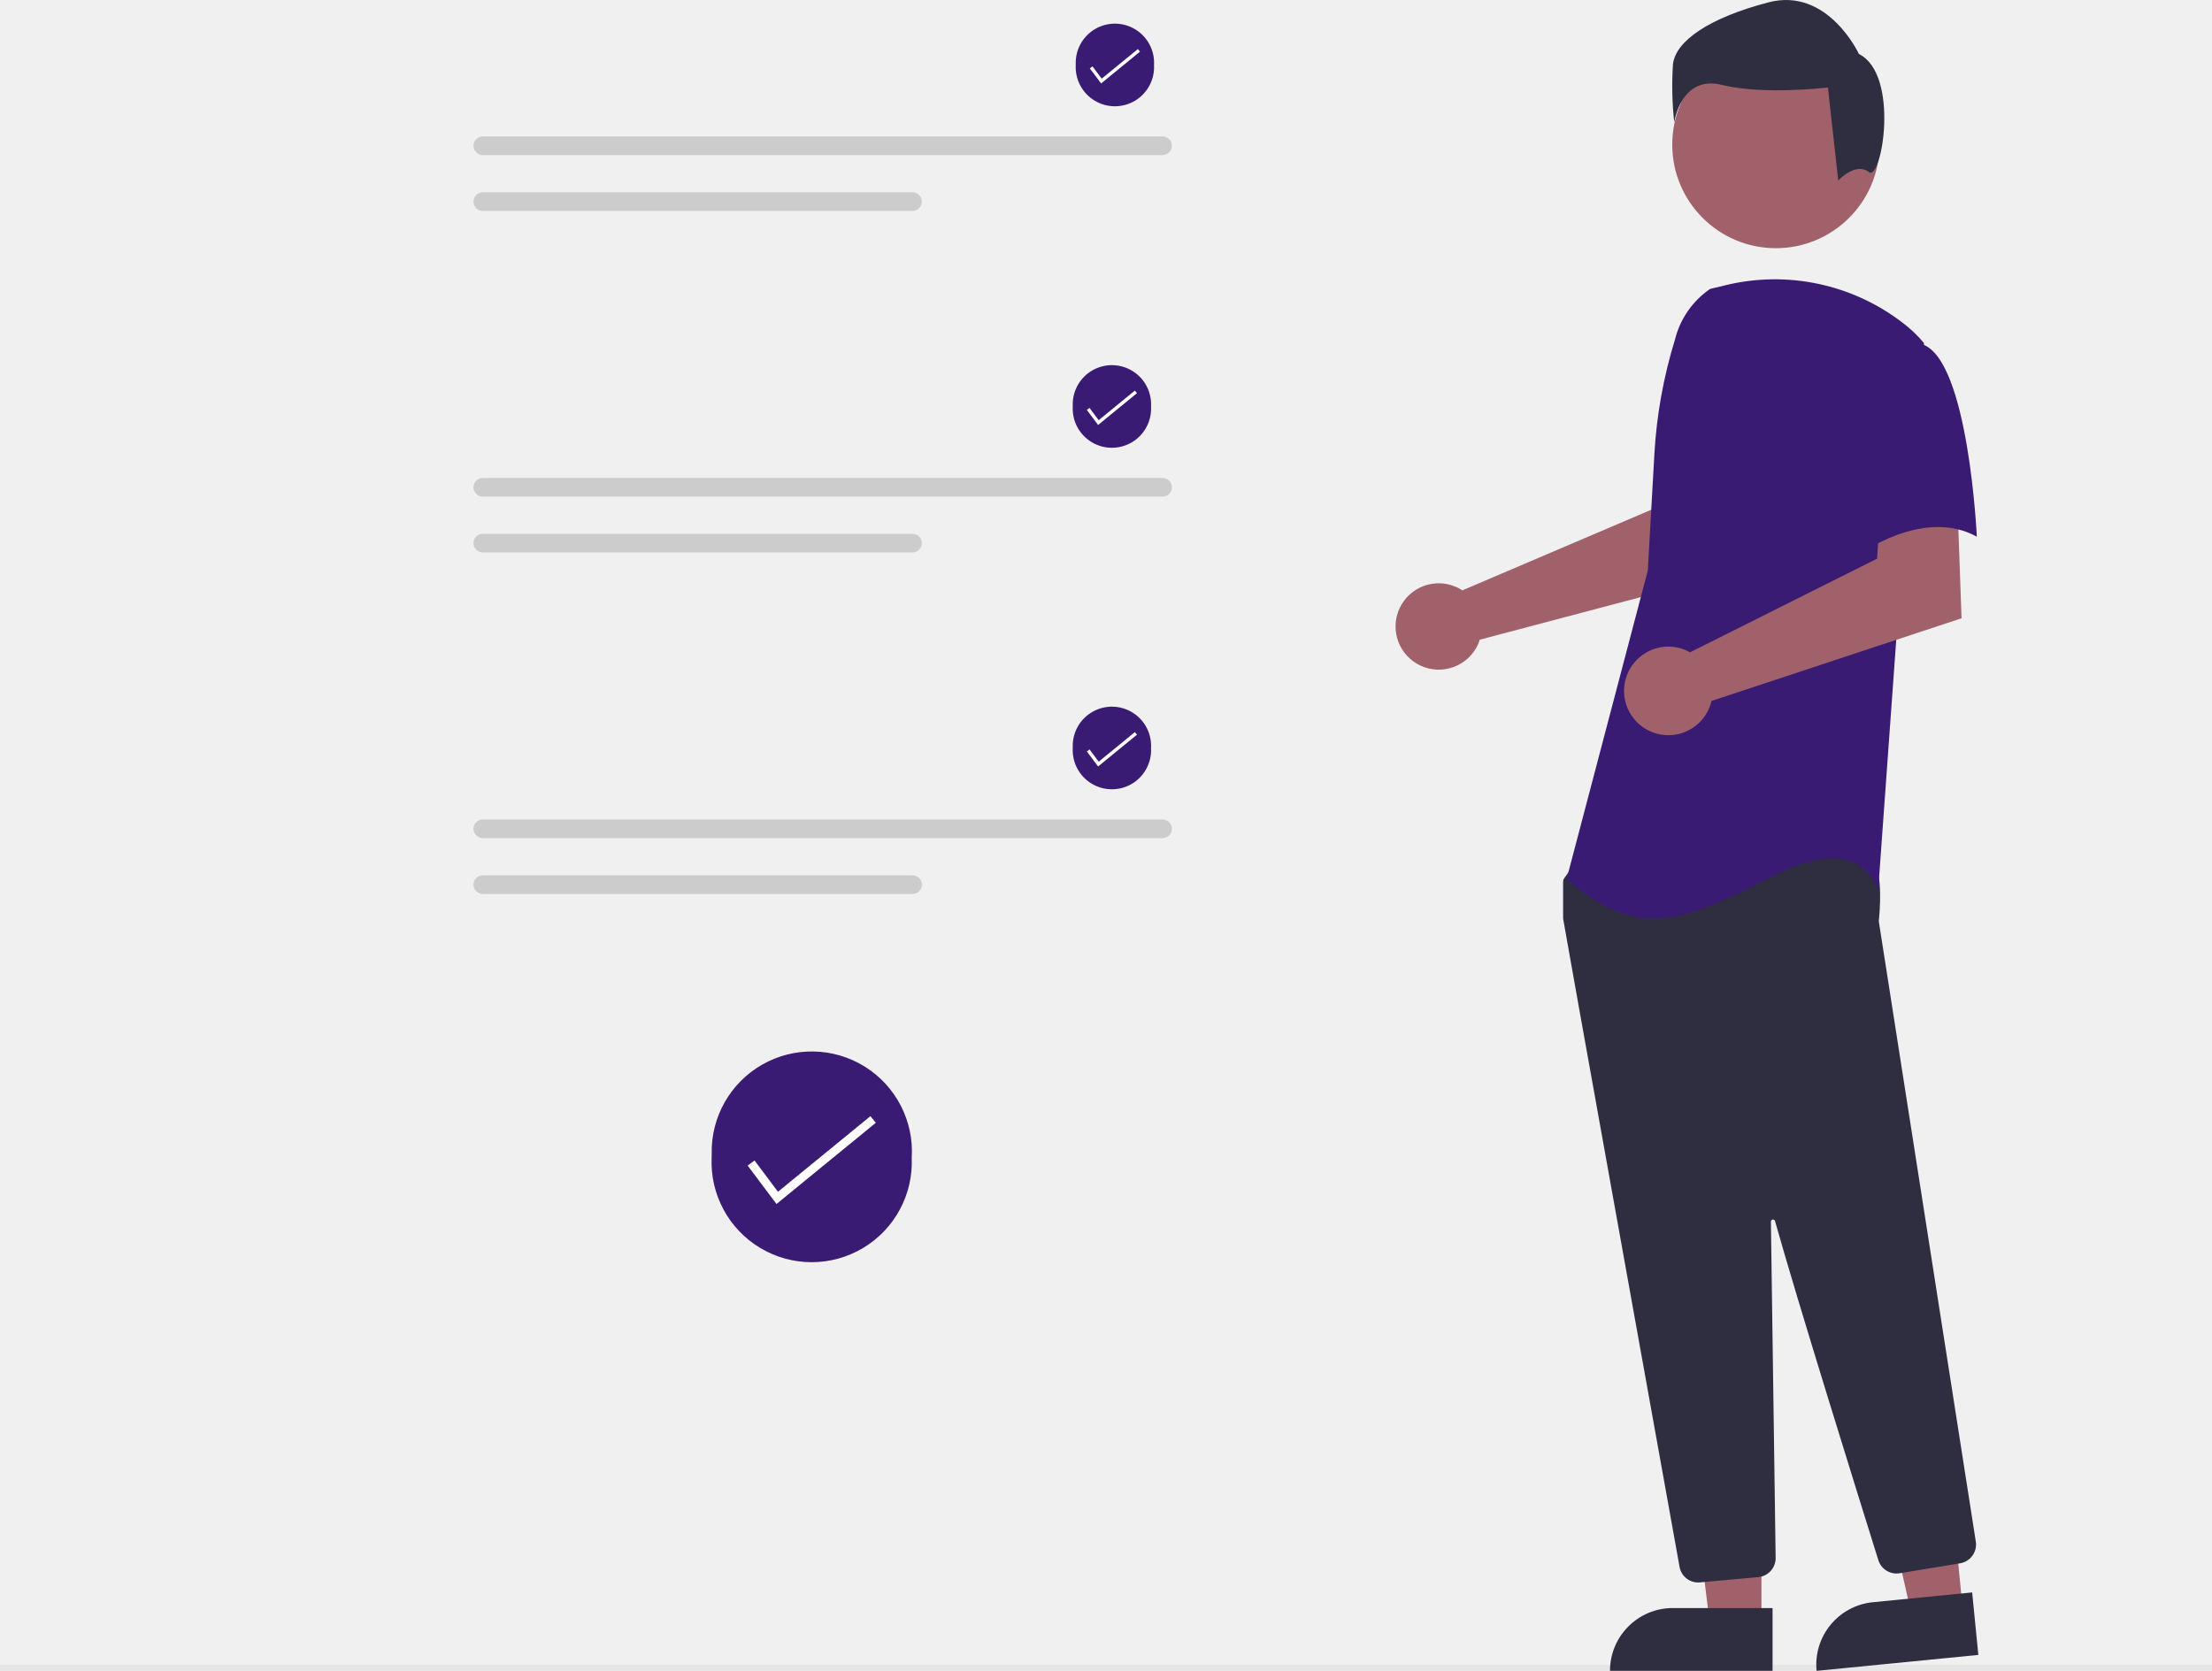
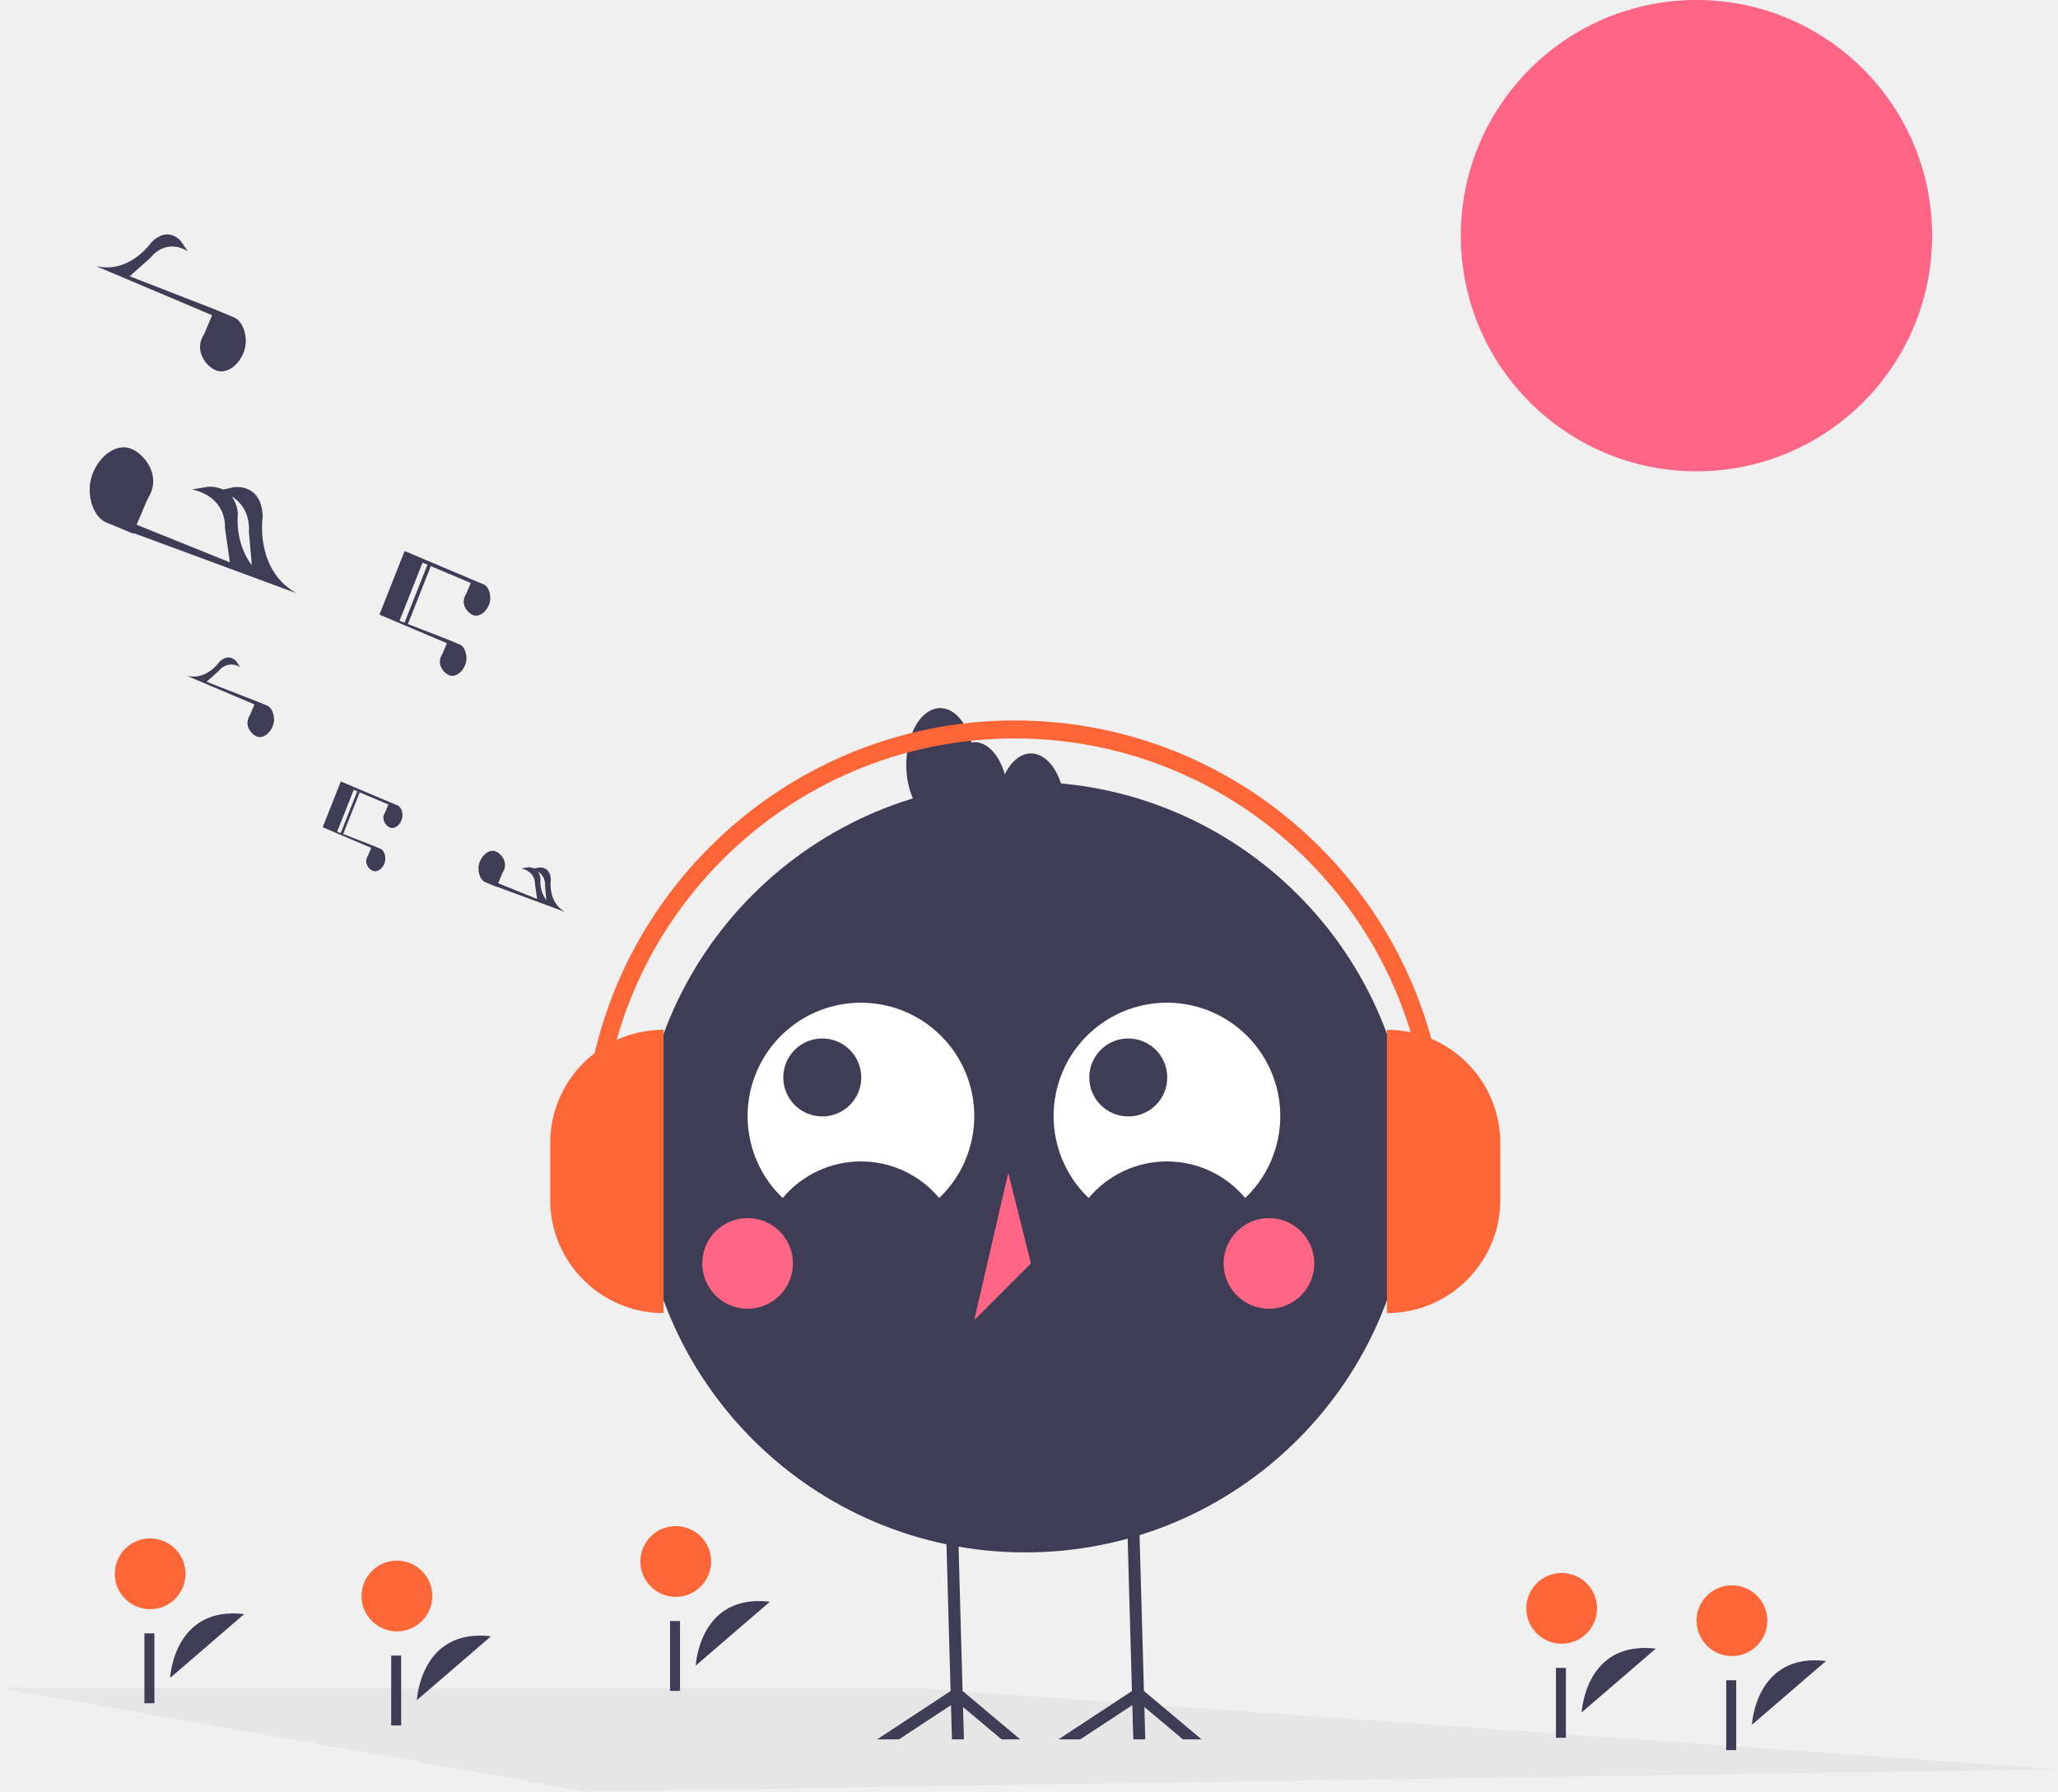
- <svg xmlns="http://www.w3.org/2000/svg" width="273.133" height="206.36" viewBox="0 0 273.133 206.36">
-   <g id="undraw_chore_list_re_2lq8" transform="translate(0 0)">
-     <path id="Path_2429" data-name="Path 2429" d="M493.1,577.229a12.365,12.365,0,1,1-24.706,0c0-.161,0-.322.009-.482a12.363,12.363,0,1,1,24.7.482Z" transform="translate(-380.523 -434.25)" fill="#3a1b74" />
-     <path id="Path_2431" data-name="Path 2431" d="M483.971,596.6l-3.558-4.744.843-.632,2.9,3.865,11.412-9.336.667.815Z" transform="translate(-388.092 -447.899)" fill="#fff" />
-     <rect id="Rectangle_256" data-name="Rectangle 256" width="273.133" height="0.74" transform="translate(0 205.62)" fill="#e6e6e6" />
-     <g id="Group_24" data-name="Group 24" transform="translate(172.32 0)">
-       <path id="Path_552" data-name="Path 552" d="M704.151,382.252a5.263,5.263,0,0,1,.735.41l23.366-9.973.834-6.155,9.337-.057L737.87,380.6l-30.841,8.157a5.529,5.529,0,0,1-.234.629,5.332,5.332,0,1,1-2.646-7.128Z" transform="translate(-696.635 -309.75)" fill="#a0616a" />
-       <path id="Path_553" data-name="Path 553" d="M802.7,712.926h-6.387l-3.038-24.635h9.426Z" transform="translate(-757.522 -512.497)" fill="#a0616a" />
-       <path id="Path_554" data-name="Path 554" d="M775.955,749.939h12.318v7.753H768.2a7.756,7.756,0,0,1,7.756-7.756h0Z" transform="translate(-741.721 -551.334)" fill="#2f2e41" />
-       <path id="Path_555" data-name="Path 555" d="M865.807,708.253l-6.356.625-5.439-24.219,9.381-.922Z" transform="translate(-795.784 -509.629)" fill="#a0616a" />
-       <path id="Path_556" data-name="Path 556" d="M844.037,745.937l12.256-1.207.76,7.717-19.972,1.967a7.754,7.754,0,0,1,6.956-8.477Z" transform="translate(-785.093 -548.054)" fill="#2f2e41" />
-       <circle id="Ellipse_84" data-name="Ellipse 84" cx="12.795" cy="12.795" r="12.795" transform="translate(34.165 5.063)" fill="#a0616a" />
-       <path id="Path_557" data-name="Path 557" d="M769.232,588.078a2.331,2.331,0,0,1-2.3-1.928c-3.3-18.348-14.112-78.353-14.37-80.017a.739.739,0,0,1-.009-.115v-4.475a.777.777,0,0,1,.145-.454l1.427-2a.77.77,0,0,1,.6-.326c8.14-.381,34.792-1.5,36.08.109h0c1.293,1.615.834,6.516.729,7.481l.005.1,11.975,76.581a2.351,2.351,0,0,1-1.936,2.675l-7.479,1.232a2.355,2.355,0,0,1-2.618-1.611c-2.313-7.392-10.07-32.257-12.758-41.879a.259.259,0,0,0-.511.074c.134,9.172.459,32.572.573,40.655l.012.871a2.354,2.354,0,0,1-2.132,2.363l-7.212.653q-.109.01-.218.008Z" transform="translate(-731.864 -392.632)" fill="#2f2e41" />
-       <path id="Path_99" data-name="Path 99" d="M771.433,307.581a10.7,10.7,0,0,0-4.336,6.253,59.227,59.227,0,0,0-2.544,14.149l-.811,14.378-10.031,38.119c8.695,7.356,13.709,5.684,25.413-.333s13.041,2.006,13.041,2.006l2.34-32.434,3.344-35.442a15.712,15.712,0,0,0-2.533-2.435,25.871,25.871,0,0,0-22.111-4.689Z" transform="translate(-732.594 -271.896)" fill="#3a1b74" />
-       <path id="Path_558" data-name="Path 558" d="M780.268,399.062a5.485,5.485,0,0,1,.781.365l23.1-11.565.383-6.265,9.531-.657.511,14.282L783.7,405.432a5.47,5.47,0,1,1-3.435-6.372Z" transform="translate(-744.686 -318.862)" fill="#a0616a" />
-       <path id="Path_101" data-name="Path 101" d="M851.747,326.958c5.684,2.006,6.686,23.743,6.686,23.743-6.688-3.678-14.713,2.341-14.713,2.341s-1.672-5.685-3.678-13.041a12.779,12.779,0,0,1,2.675-12.038S846.063,324.951,851.747,326.958Z" transform="translate(-786.659 -284.419)" fill="#3a1b74" />
-       <path id="Path_102" data-name="Path 102" d="M813.246,234.4c-1.594-1.275-3.769,1.042-3.769,1.042L808.2,223.965s-7.971.955-13.073-.319-5.9,4.625-5.9,4.625a40.936,40.936,0,0,1-.159-7.174c.319-2.87,4.464-5.739,11.8-7.652s11.16,6.377,11.16,6.377C817.131,222.37,814.842,235.675,813.246,234.4Z" transform="translate(-754.815 -213.157)" fill="#2f2e41" />
-     </g>
-     <path id="Caminho_74" data-name="Caminho 74" d="M390.062,258.709a1.15,1.15,0,1,0,0,2.3H474a1.15,1.15,0,1,0,0-2.3Z" transform="translate(-330.446 -241.855)" fill="#ccc" />
-     <path id="Caminho_75" data-name="Caminho 75" d="M390.058,277.351a1.15,1.15,0,0,0,0,2.3h53.065a1.15,1.15,0,1,0,0-2.3Z" transform="translate(-330.442 -253.6)" fill="#ccc" />
-     <path id="Path_2429-2" data-name="Path 2429" d="M599.569,226.2a4.84,4.84,0,1,1-9.67,0c0-.063,0-.126,0-.189a4.839,4.839,0,1,1,9.667.189Z" transform="translate(-457.07 -218.135)" fill="#3a1b74" />
-     <path id="Path_2431-2" data-name="Path 2431" d="M595.994,233.785l-1.393-1.857.33-.248,1.135,1.513,4.467-3.654.261.319Z" transform="translate(-460.032 -223.478)" fill="#fff" />
-     <path id="Caminho_76" data-name="Caminho 76" d="M390.062,372.709a1.15,1.15,0,1,0,0,2.3H474a1.15,1.15,0,1,0,0-2.3Z" transform="translate(-330.446 -313.676)" fill="#ccc" />
-     <path id="Caminho_77" data-name="Caminho 77" d="M390.058,391.351a1.15,1.15,0,1,0,0,2.3h53.065a1.15,1.15,0,1,0,0-2.3Z" transform="translate(-330.442 -325.421)" fill="#ccc" />
-     <path id="Path_2429-3" data-name="Path 2429" d="M598.569,340.2a4.84,4.84,0,1,1-9.67,0c0-.063,0-.126,0-.189a4.839,4.839,0,1,1,9.667.189Z" transform="translate(-456.44 -289.957)" fill="#3a1b74" />
-     <path id="Path_2431-3" data-name="Path 2431" d="M594.994,347.785l-1.393-1.857.33-.248,1.135,1.513,4.467-3.654.261.319Z" transform="translate(-459.402 -295.299)" fill="#fff" />
-     <path id="Caminho_78" data-name="Caminho 78" d="M390.062,486.709a1.15,1.15,0,1,0,0,2.3H474a1.15,1.15,0,1,0,0-2.3Z" transform="translate(-330.446 -385.498)" fill="#ccc" />
-     <path id="Caminho_79" data-name="Caminho 79" d="M390.058,505.351a1.15,1.15,0,1,0,0,2.3h53.065a1.15,1.15,0,1,0,0-2.3Z" transform="translate(-330.442 -397.242)" fill="#ccc" />
-     <path id="Path_2429-4" data-name="Path 2429" d="M598.569,454.2a4.84,4.84,0,1,1-9.67,0c0-.063,0-.126,0-.189a4.839,4.839,0,1,1,9.667.189Z" transform="translate(-456.44 -361.778)" fill="#3a1b74" />
-     <path id="Path_2431-4" data-name="Path 2431" d="M594.994,461.785l-1.393-1.857.33-.248,1.135,1.513,4.467-3.654.261.319Z" transform="translate(-459.402 -367.121)" fill="#fff" />
-   </g>
+ <svg xmlns="http://www.w3.org/2000/svg" data-name="Layer 1" width="887.772" height="772.831" viewBox="0 0 887.772 772.831">
+   <polygon points="887.772 763.25 252.263 772.831 0 728.121 393.817 728.121 887.772 763.25" fill="#e6e6e6" />
+   <circle cx="731.822" cy="101.66" r="101.66" fill="#ff6584" />
+   <path d="M335.954,797.02s1.487-31.159,31.971-27.537" transform="translate(-156.1139 -63.58465)" fill="#3f3d56" />
+   <circle cx="171.227" cy="688.526" r="15.257" fill="#ff6637" />
+   <rect x="168.744" y="714.218" width="4.307" height="30.147" fill="#3f3d56" />
+   <path d="M838.401,802.342s1.487-31.159,31.971-27.537" transform="translate(-156.1139 -63.58465)" fill="#3f3d56" />
+   <circle cx="673.673" cy="693.849" r="15.257" fill="#ff6637" />
+   <rect x="671.191" y="719.541" width="4.307" height="30.147" fill="#3f3d56" />
+   <path d="M911.851,807.665s1.487-31.159,31.971-27.537" transform="translate(-156.1139 -63.58465)" fill="#3f3d56" />
+   <circle cx="747.124" cy="699.171" r="15.257" fill="#ff6637" />
+   <rect x="744.642" y="724.863" width="4.307" height="30.147" fill="#3f3d56" />
+   <path d="M456.243,782.116s1.487-31.159,31.971-27.537" transform="translate(-156.1139 -63.58465)" fill="#3f3d56" />
+   <circle cx="291.516" cy="673.623" r="15.257" fill="#ff6637" />
+   <rect x="289.033" y="699.315" width="4.307" height="30.147" fill="#3f3d56" />
+   <path d="M229.504,787.439s1.487-31.159,31.971-27.537" transform="translate(-156.1139 -63.58465)" fill="#3f3d56" />
+   <circle cx="64.776" cy="678.946" r="15.257" fill="#ff6637" />
+   <rect x="62.294" y="704.638" width="4.307" height="30.147" fill="#3f3d56" />
+   <circle cx="442.277" cy="503.482" r="166.228" fill="#3f3d56" />
+   <path d="M493.74,580.41a43.988,43.988,0,0,1,67.519,0,48.891,48.891,0,1,0-67.519,0Z" transform="translate(-156.1139 -63.58465)" fill="#fff" />
+   <path d="M625.745,580.41a43.988,43.988,0,0,1,67.519,0,48.891,48.891,0,1,0-67.519,0Z" transform="translate(-156.1139 -63.58465)" fill="#fff" />
+   <circle cx="354.707" cy="464.814" r="16.818" fill="#3f3d56" />
+   <circle cx="486.707" cy="464.814" r="16.818" fill="#3f3d56" />
+   <circle cx="322.495" cy="545.039" r="19.556" fill="#ff6584" />
+   <circle cx="547.392" cy="545.039" r="19.556" fill="#ff6584" />
+   <polygon points="434.943 505.926 420.276 569.484 444.721 545.039 434.943 505.926" fill="#ff6584" />
+   <polygon points="510.307 750.38 493.655 736.404 494.043 750.38 488.871 750.38 488.458 735.602 465.975 750.38 456.563 750.38 488.29 729.526 487.061 685.737 486.143 652.666 491.302 652.524 492.233 685.737 493.461 729.487 518.348 750.38 510.307 750.38" fill="#3f3d56" />
+   <polygon points="432.076 750.38 415.424 736.404 415.812 750.38 410.654 750.38 410.24 735.602 387.757 750.38 378.345 750.38 410.059 729.526 408.831 685.737 407.913 652.666 413.084 652.524 414.015 685.737 415.23 729.487 440.118 750.38 432.076 750.38" fill="#3f3d56" />
+   <path d="M600.835,388.616c-4.561,0-8.585,3.543-11.275,8.985-2.371-8.183-7.353-13.874-13.17-13.874a8.847,8.847,0,0,0-1.174.197c-2.236-8.737-7.434-14.864-13.493-14.864-8.101,0-14.667,10.945-14.667,24.445s6.567,24.445,14.667,24.445a8.847,8.847,0,0,0,1.174-.197c2.236,8.737,7.434,14.864,13.493,14.864,4.561,0,8.585-3.543,11.275-8.985,2.371,8.183,7.353,13.874,13.17,13.874,8.101,0,14.667-10.945,14.667-24.445S608.936,388.616,600.835,388.616Z" transform="translate(-156.1139 -63.58465)" fill="#3f3d56" />
+   <path d="M393.474,507.833h0a48.891,48.891,0,0,1,48.891,48.891v24.445a48.891,48.891,0,0,1-48.891,48.891h0a0,0,0,0,1,0,0V507.833A0,0,0,0,1,393.474,507.833Z" transform="translate(679.7238 1074.308) rotate(180)" fill="#ff6637" />
+   <path d="M598.303,444.248h0A48.891,48.891,0,0,1,647.194,493.139v24.445a48.891,48.891,0,0,1-48.891,48.891h0a0,0,0,0,1,0,0V444.248A0,0,0,0,1,598.303,444.248Z" fill="#ff6637" />
+   <path d="M780.037,560.565H772.279c0-98.377-80.036-178.414-178.414-178.414-98.377,0-178.414,80.036-178.414,178.414H407.695c0-102.655,83.516-186.171,186.171-186.171C696.521,374.394,780.037,457.91,780.037,560.565Z" transform="translate(-156.1139 -63.58465)" fill="#ff6637" />
+   <polygon points="131.69 367.997 131.69 367.997 131.69 367.997 131.69 367.997" fill="#3f3d56" />
+   <path d="M327.661,411.058l.001-.003-3.644-1.518-15.377-6.5-5.512-2.33-.423,1.068h0l-7.404,18.694L316.14,429.288l.109.099-1.404,3.311a5.862,5.862,0,0,0-.49.955c-.984,2.484.874,4.954,2.63,5.649s3.977-.754,4.961-3.237c.97-2.45.022-5.562-1.689-6.314l.002-.003-3.644-1.518-12.467-4.846,7.123-17.985-1.056-.418-7.126,17.992-1.542-.599,7.154-18.062.188.08,14.654,6.202.109.099-1.404,3.311a5.851,5.851,0,0,0-.49.955c-.984,2.484.874,4.954,2.63,5.649s3.977-.754,4.961-3.237C330.321,414.922,329.372,411.81,327.661,411.058Z" transform="translate(-156.1139 -63.58465)" fill="#3f3d56" />
+   <path d="M399.781,456.952c-7.564-4.325-6.05-13.815-6.05-13.815-.19-6.165-5.284-5.293-5.284-5.293l-1.854.423a5.629,5.629,0,0,0-2.757-.51l-2.82.475c6.421,1.509,5.894,6.881,5.894,6.881l.9,6.281-16.826-6.788,1.932-4.555a8.129,8.129,0,0,0,.68-1.327c1.366-3.449-1.214-6.881-3.653-7.846-2.439-.966-5.524,1.047-6.89,4.496-1.347,3.402-.03,7.725,2.346,8.769l-.002.004,5.062,2.108.038-.119Zm-8.544-11.036.54,6.012a13.867,13.867,0,0,1-2.526-9.207,5.823,5.823,0,0,0-1.127-3.225A6.831,6.831,0,0,1,391.237,445.916Z" transform="translate(-156.1139 -63.58465)" fill="#3f3d56" />
+   <path d="M271.433,368.041l.002-.004-5.062-2.108-21.154-8.223,5.339-4.75a6.744,6.744,0,0,1,9.217-1.51l-1.657-2.462s-3.115-4.124-7.475.239c0,0-5.395,7.953-13.869,5.926l28.94,12.249.152.138-1.95,4.598a8.124,8.124,0,0,0-.68,1.327c-1.366,3.449,1.214,6.88,3.653,7.846s5.524-1.047,6.89-4.496C275.127,373.407,273.81,369.085,271.433,368.041Z" transform="translate(-156.1139 -63.58465)" fill="#3f3d56" />
+   <path d="M348.88,341.126l-1.95,4.598a8.132,8.132,0,0,0-.68,1.327c-1.366,3.449,1.214,6.88,3.653,7.846s5.524-1.047,6.89-4.496c1.348-3.402.031-7.725-2.346-8.769l.002-.004-5.062-2.108-17.315-6.731,9.893-24.98-1.466-.581-9.897,24.989-2.141-.832,9.936-25.087.262.111,20.353,8.614.152.138L357.213,319.76a8.137,8.137,0,0,0-.68,1.327c-1.366,3.449,1.214,6.881,3.653,7.847s5.524-1.047,6.89-4.497c1.348-3.402.031-7.725-2.346-8.769l.002-.004-5.062-2.108L338.985,304.812h0l-.001-0-.671-.284-7.655-3.236-10.871,27.447,28.94,12.249Zm-18.809-38.351Z" transform="translate(-156.1139 -63.58465)" fill="#3f3d56" />
+   <path d="M257.167,200.556l.004-.007-8.713-3.629-36.416-14.156,9.191-8.177s6.114-8.483,15.866-2.599l-2.852-4.239s-5.362-7.099-12.868.412c0,0-9.287,13.691-23.874,10.201l49.819,21.086.262.237-3.357,7.916a14.005,14.005,0,0,0-1.171,2.285c-2.352,5.938,2.09,11.844,6.289,13.507s9.509-1.803,11.861-7.74C263.526,209.795,261.259,202.354,257.167,200.556Z" transform="translate(-156.1139 -63.58465)" fill="#3f3d56" />
+   <path d="M283.907,319.47c-18.085-10.34-14.466-33.03-14.466-33.03-.455-14.741-12.634-12.654-12.634-12.654l-4.432,1.011a13.458,13.458,0,0,0-6.591-1.219l-6.742,1.135c15.353,3.607,14.092,16.451,14.092,16.451l2.151,15.017-40.229-16.229,4.619-10.891a19.451,19.451,0,0,0,1.627-3.173c3.266-8.247-2.903-16.451-8.735-18.76s-13.207,2.504-16.474,10.751c-3.222,8.135-.073,18.469,5.61,20.966l-.005.01,12.102,5.04.09-.285Zm-20.429-26.386,1.295,14.424c-7.596-10.083-6.043-22.062-6.043-22.062a13.925,13.925,0,0,0-2.694-7.711C264.761,282.956,263.478,293.084,263.478,293.084Z" transform="translate(-156.1139 -63.58465)" fill="#3f3d56" />
</svg>
